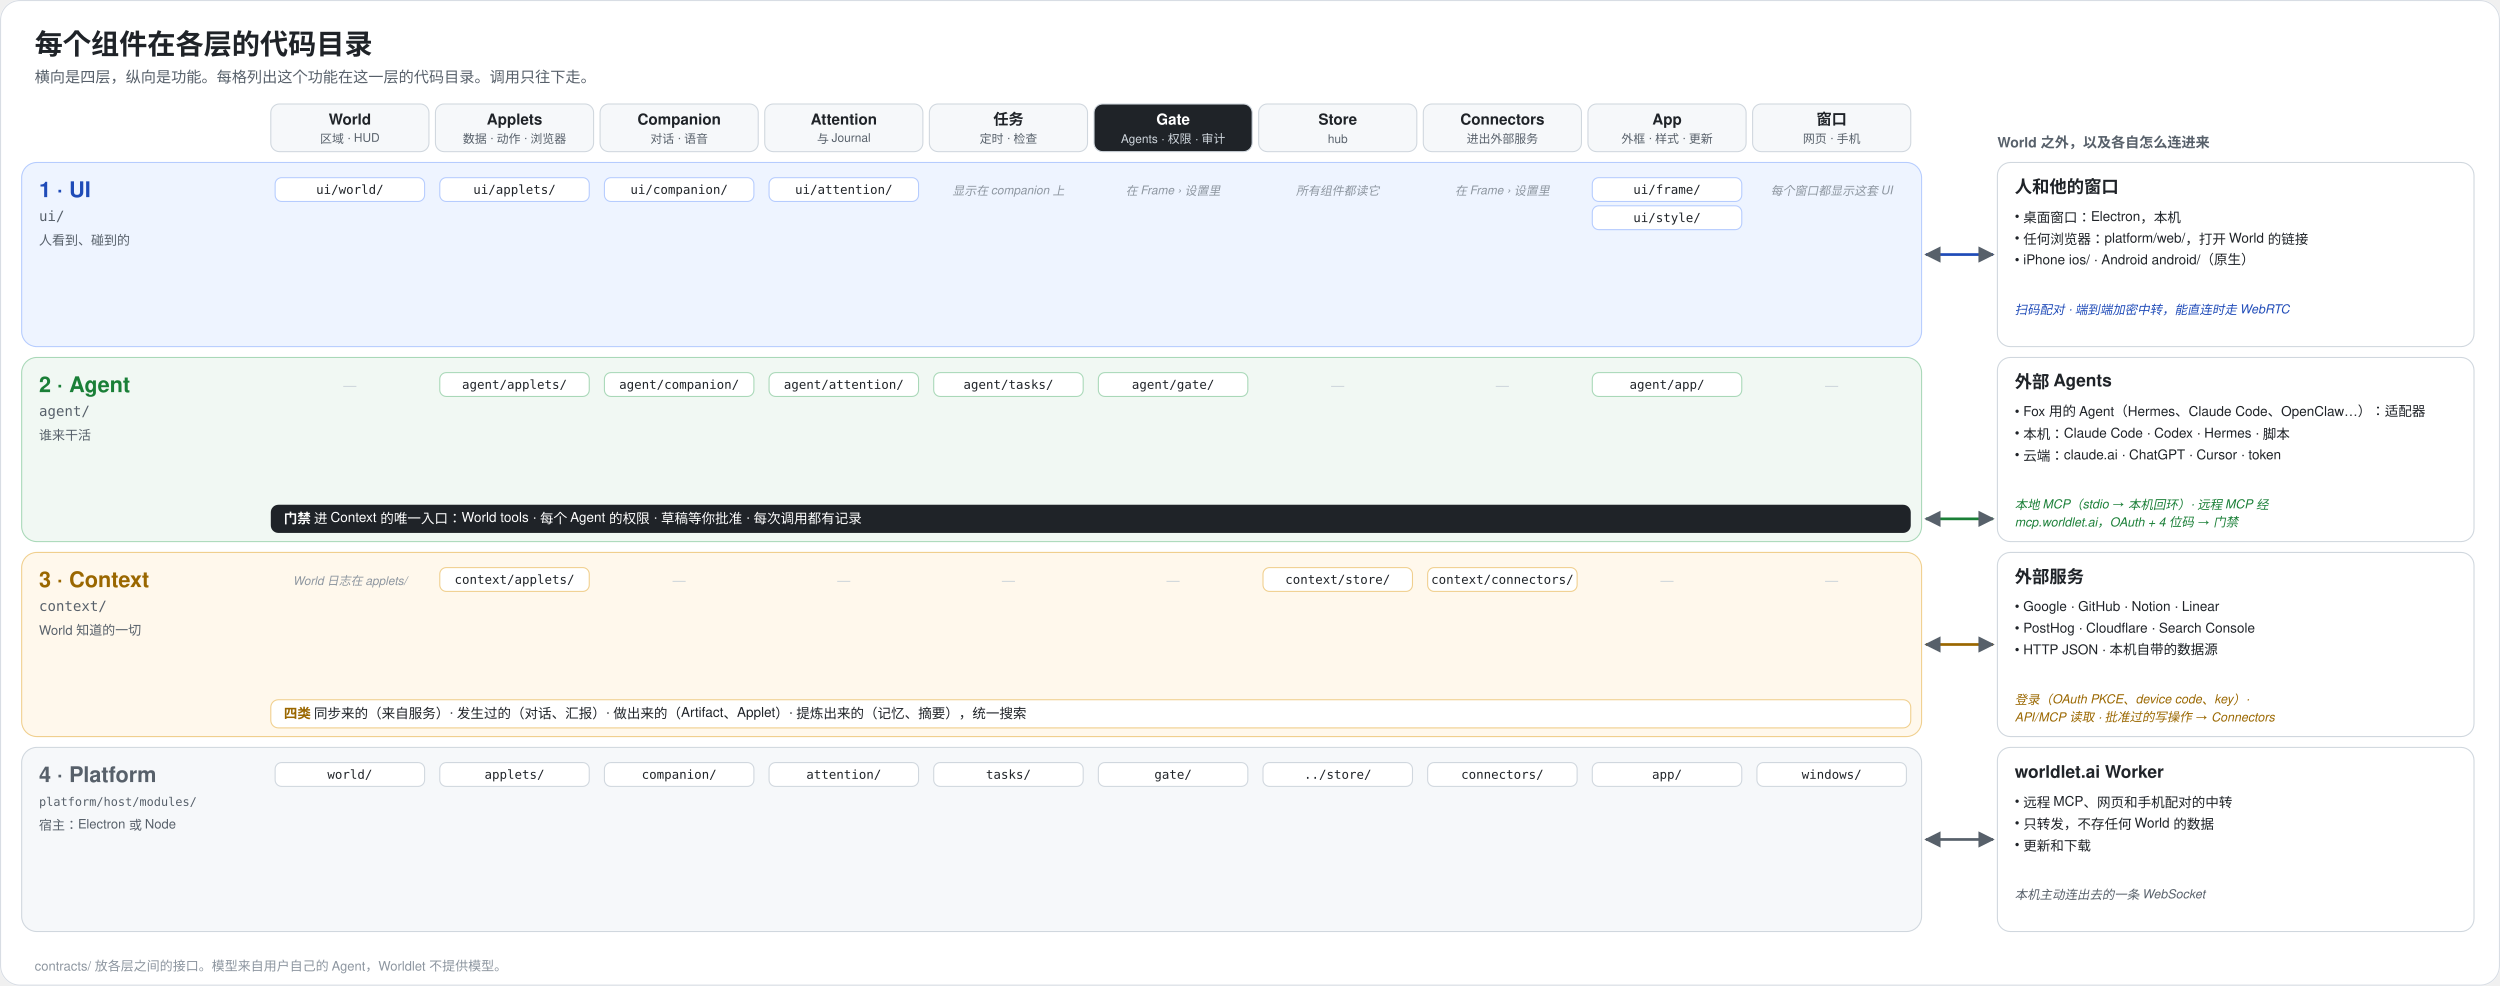
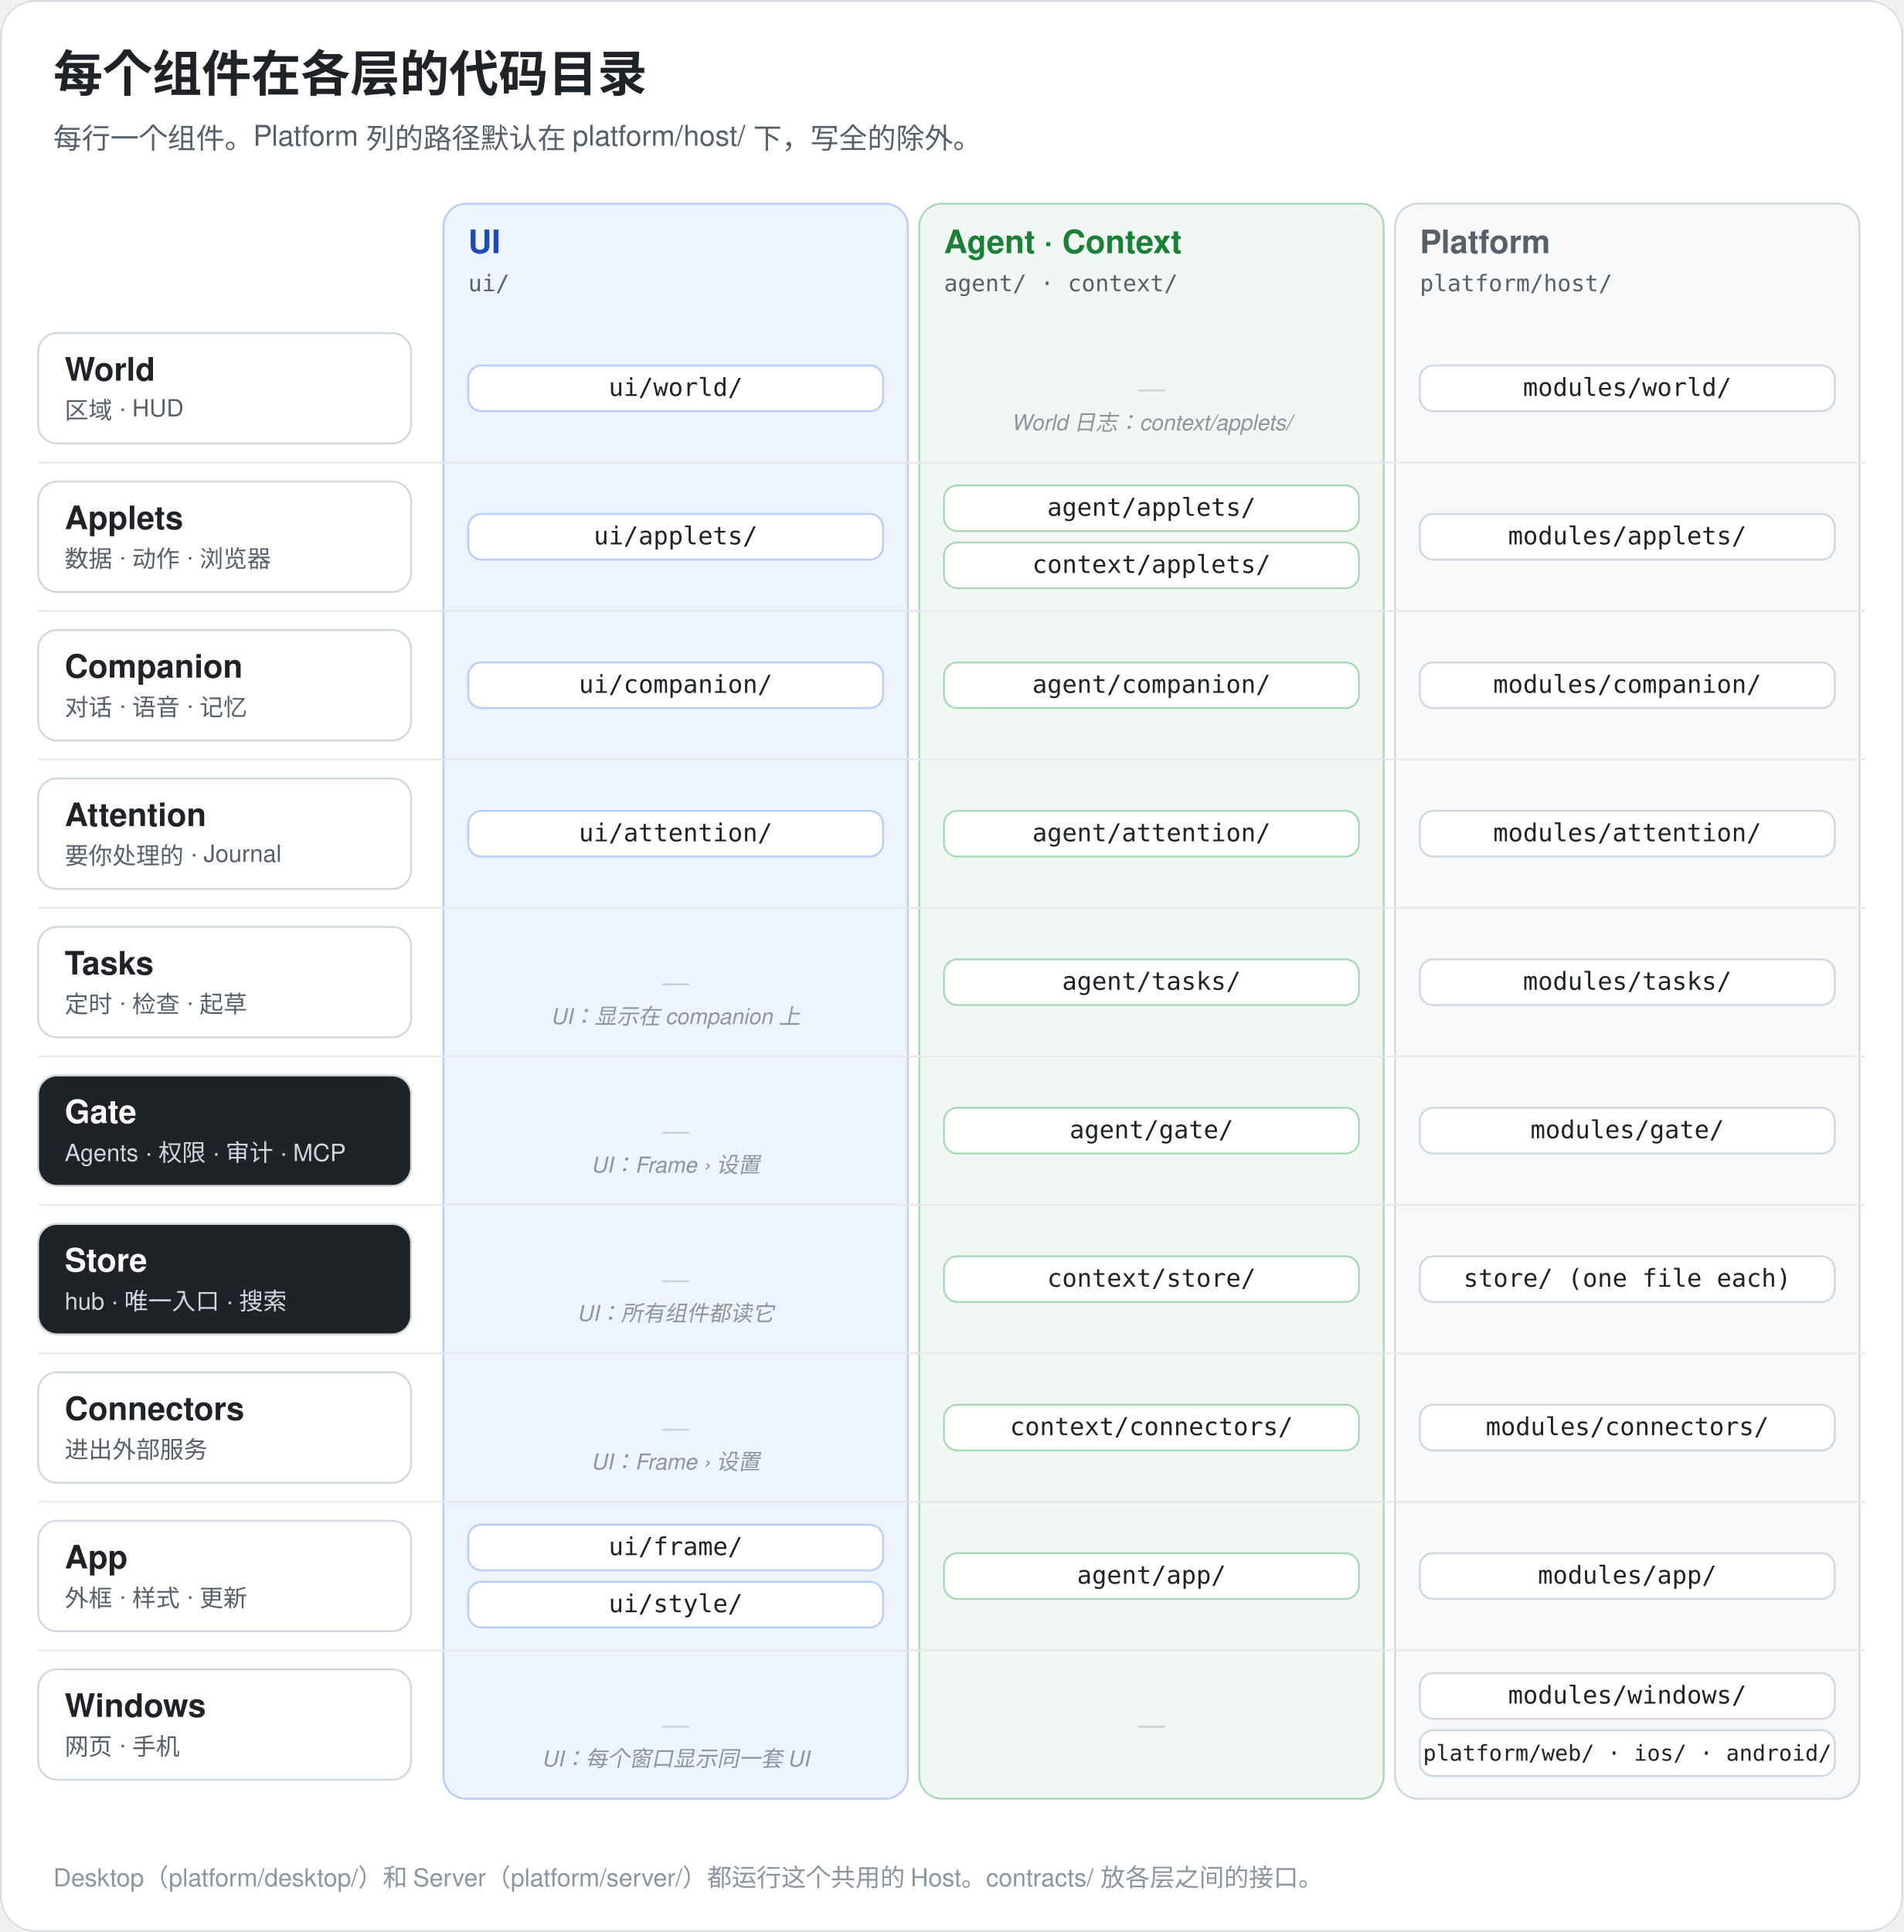
- <svg xmlns="http://www.w3.org/2000/svg" width="2308" height="910" viewBox="0 0 2308 910" font-family="-apple-system, 'Segoe UI', Helvetica, Arial, sans-serif">
-   <defs>
-     <marker id="ar" viewBox="0 0 10 10" refX="9" refY="5" markerWidth="6" markerHeight="6" orient="auto-start-reverse">
-       <path d="M0 0L10 5L0 10z" fill="#57606A" />
-     </marker>
-   </defs>
-   <rect width="2308" height="910" rx="18" fill="#FFFFFF" />
-   <rect x="0.5" y="0.5" width="2307" height="909" rx="18" fill="none" stroke="#D8DDE4" />
-   <text x="32" y="50" font-size="26" font-weight="700" fill="#1F2328">每个组件在各层的代码目录</text>
-   <text x="32" y="76" font-size="14" fill="#57606A">横向是四层，纵向是功能。每格列出这个功能在这一层的代码目录。调用只往下走。</text>
-   <rect x="250" y="96" width="146" height="44" rx="8" fill="#F6F8FA" stroke="#D0D7DE" />
-   <text x="323.0" y="115" font-size="14" font-weight="700" text-anchor="middle" fill="#1F2328">World</text>
-   <text x="323.0" y="132" font-size="11" text-anchor="middle" fill="#57606A">区域 · HUD</text>
-   <rect x="402" y="96" width="146" height="44" rx="8" fill="#F6F8FA" stroke="#D0D7DE" />
-   <text x="475.0" y="115" font-size="14" font-weight="700" text-anchor="middle" fill="#1F2328">Applets</text>
-   <text x="475.0" y="132" font-size="11" text-anchor="middle" fill="#57606A">数据 · 动作 · 浏览器</text>
-   <rect x="554" y="96" width="146" height="44" rx="8" fill="#F6F8FA" stroke="#D0D7DE" />
-   <text x="627.0" y="115" font-size="14" font-weight="700" text-anchor="middle" fill="#1F2328">Companion</text>
-   <text x="627.0" y="132" font-size="11" text-anchor="middle" fill="#57606A">对话 · 语音</text>
-   <rect x="706" y="96" width="146" height="44" rx="8" fill="#F6F8FA" stroke="#D0D7DE" />
-   <text x="779.0" y="115" font-size="14" font-weight="700" text-anchor="middle" fill="#1F2328">Attention</text>
-   <text x="779.0" y="132" font-size="11" text-anchor="middle" fill="#57606A">与 Journal</text>
-   <rect x="858" y="96" width="146" height="44" rx="8" fill="#F6F8FA" stroke="#D0D7DE" />
-   <text x="931.0" y="115" font-size="14" font-weight="700" text-anchor="middle" fill="#1F2328">任务</text>
-   <text x="931.0" y="132" font-size="11" text-anchor="middle" fill="#57606A">定时 · 检查</text>
-   <rect x="1010" y="96" width="146" height="44" rx="8" fill="#1F2328" stroke="#D0D7DE" />
-   <text x="1083.0" y="115" font-size="14" font-weight="700" text-anchor="middle" fill="#FFFFFF">Gate</text>
-   <text x="1083.0" y="132" font-size="11" text-anchor="middle" fill="#D0D7DE">Agents · 权限 · 审计</text>
-   <rect x="1162" y="96" width="146" height="44" rx="8" fill="#F6F8FA" stroke="#D0D7DE" />
-   <text x="1235.0" y="115" font-size="14" font-weight="700" text-anchor="middle" fill="#1F2328">Store</text>
-   <text x="1235.0" y="132" font-size="11" text-anchor="middle" fill="#57606A">hub</text>
-   <rect x="1314" y="96" width="146" height="44" rx="8" fill="#F6F8FA" stroke="#D0D7DE" />
-   <text x="1387.0" y="115" font-size="14" font-weight="700" text-anchor="middle" fill="#1F2328">Connectors</text>
-   <text x="1387.0" y="132" font-size="11" text-anchor="middle" fill="#57606A">进出外部服务</text>
-   <rect x="1466" y="96" width="146" height="44" rx="8" fill="#F6F8FA" stroke="#D0D7DE" />
-   <text x="1539.0" y="115" font-size="14" font-weight="700" text-anchor="middle" fill="#1F2328">App</text>
-   <text x="1539.0" y="132" font-size="11" text-anchor="middle" fill="#57606A">外框 · 样式 · 更新</text>
-   <rect x="1618" y="96" width="146" height="44" rx="8" fill="#F6F8FA" stroke="#D0D7DE" />
-   <text x="1691.0" y="115" font-size="14" font-weight="700" text-anchor="middle" fill="#1F2328">窗口</text>
-   <text x="1691.0" y="132" font-size="11" text-anchor="middle" fill="#57606A">网页 · 手机</text>
-   <rect x="20" y="150" width="1754" height="170" rx="14" fill="#EEF4FF" stroke="#B6CCFE" />
-   <text x="36" y="182" font-size="20" font-weight="800" fill="#1F4BB8">1 · UI</text>
-   <text x="36" y="204" font-size="13" font-family="ui-monospace, Menlo, monospace" fill="#57606A">ui/</text>
-   <text x="36" y="226" font-size="12" fill="#57606A">人看到、碰到的</text>
-   <rect x="254" y="164" width="138" height="22" rx="6" fill="#FFFFFF" stroke="#B6CCFE" />
-   <text x="323.0" y="179" font-size="11.5" font-family="ui-monospace, Menlo, monospace" text-anchor="middle" fill="#1F2328">ui/world/</text>
-   <rect x="406" y="164" width="138" height="22" rx="6" fill="#FFFFFF" stroke="#B6CCFE" />
-   <text x="475.0" y="179" font-size="11.5" font-family="ui-monospace, Menlo, monospace" text-anchor="middle" fill="#1F2328">ui/applets/</text>
-   <rect x="558" y="164" width="138" height="22" rx="6" fill="#FFFFFF" stroke="#B6CCFE" />
-   <text x="627.0" y="179" font-size="11.5" font-family="ui-monospace, Menlo, monospace" text-anchor="middle" fill="#1F2328">ui/companion/</text>
-   <rect x="710" y="164" width="138" height="22" rx="6" fill="#FFFFFF" stroke="#B6CCFE" />
-   <text x="779.0" y="179" font-size="11.5" font-family="ui-monospace, Menlo, monospace" text-anchor="middle" fill="#1F2328">ui/attention/</text>
-   <text x="931.0" y="180" font-size="11" text-anchor="middle" fill="#8C959F" font-style="italic">显示在 companion 上</text>
-   <text x="1083.0" y="180" font-size="11" text-anchor="middle" fill="#8C959F" font-style="italic">在 Frame › 设置里</text>
-   <text x="1235.0" y="180" font-size="11" text-anchor="middle" fill="#8C959F" font-style="italic">所有组件都读它</text>
-   <text x="1387.0" y="180" font-size="11" text-anchor="middle" fill="#8C959F" font-style="italic">在 Frame › 设置里</text>
-   <rect x="1470" y="164" width="138" height="22" rx="6" fill="#FFFFFF" stroke="#B6CCFE" />
-   <text x="1539.0" y="179" font-size="11.5" font-family="ui-monospace, Menlo, monospace" text-anchor="middle" fill="#1F2328">ui/frame/</text>
-   <rect x="1470" y="190" width="138" height="22" rx="6" fill="#FFFFFF" stroke="#B6CCFE" />
-   <text x="1539.0" y="205" font-size="11.5" font-family="ui-monospace, Menlo, monospace" text-anchor="middle" fill="#1F2328">ui/style/</text>
-   <text x="1691.0" y="180" font-size="11" text-anchor="middle" fill="#8C959F" font-style="italic">每个窗口都显示这套 UI</text>
-   <rect x="20" y="330" width="1754" height="170" rx="14" fill="#F1F8F3" stroke="#A9D8B8" />
-   <text x="36" y="362" font-size="20" font-weight="800" fill="#1A7F37">2 · Agent</text>
-   <text x="36" y="384" font-size="13" font-family="ui-monospace, Menlo, monospace" fill="#57606A">agent/</text>
-   <text x="36" y="406" font-size="12" fill="#57606A">谁来干活</text>
-   <text x="323.0" y="360" font-size="12" text-anchor="middle" fill="#C9D1D9">—</text>
-   <rect x="406" y="344" width="138" height="22" rx="6" fill="#FFFFFF" stroke="#A9D8B8" />
-   <text x="475.0" y="359" font-size="11.5" font-family="ui-monospace, Menlo, monospace" text-anchor="middle" fill="#1F2328">agent/applets/</text>
-   <rect x="558" y="344" width="138" height="22" rx="6" fill="#FFFFFF" stroke="#A9D8B8" />
-   <text x="627.0" y="359" font-size="11.5" font-family="ui-monospace, Menlo, monospace" text-anchor="middle" fill="#1F2328">agent/companion/</text>
-   <rect x="710" y="344" width="138" height="22" rx="6" fill="#FFFFFF" stroke="#A9D8B8" />
-   <text x="779.0" y="359" font-size="11.5" font-family="ui-monospace, Menlo, monospace" text-anchor="middle" fill="#1F2328">agent/attention/</text>
-   <rect x="862" y="344" width="138" height="22" rx="6" fill="#FFFFFF" stroke="#A9D8B8" />
-   <text x="931.0" y="359" font-size="11.5" font-family="ui-monospace, Menlo, monospace" text-anchor="middle" fill="#1F2328">agent/tasks/</text>
-   <rect x="1014" y="344" width="138" height="22" rx="6" fill="#FFFFFF" stroke="#A9D8B8" />
-   <text x="1083.0" y="359" font-size="11.5" font-family="ui-monospace, Menlo, monospace" text-anchor="middle" fill="#1F2328">agent/gate/</text>
-   <text x="1235.0" y="360" font-size="12" text-anchor="middle" fill="#C9D1D9">—</text>
-   <text x="1387.0" y="360" font-size="12" text-anchor="middle" fill="#C9D1D9">—</text>
-   <rect x="1470" y="344" width="138" height="22" rx="6" fill="#FFFFFF" stroke="#A9D8B8" />
-   <text x="1539.0" y="359" font-size="11.5" font-family="ui-monospace, Menlo, monospace" text-anchor="middle" fill="#1F2328">agent/app/</text>
-   <text x="1691.0" y="360" font-size="12" text-anchor="middle" fill="#C9D1D9">—</text>
-   <rect x="250" y="466" width="1514" height="26" rx="7" fill="#1F2328" />
-   <text x="262" y="483" font-size="12.5" fill="#FFFFFF">
-     <tspan font-weight="800">门禁</tspan>  进 Context 的唯一入口：World tools · 每个 Agent 的权限 · 草稿等你批准 · 每次调用都有记录</text>
-   <rect x="20" y="510" width="1754" height="170" rx="14" fill="#FFF8EC" stroke="#F0CF8E" />
-   <text x="36" y="542" font-size="20" font-weight="800" fill="#9A6700">3 · Context</text>
-   <text x="36" y="564" font-size="13" font-family="ui-monospace, Menlo, monospace" fill="#57606A">context/</text>
-   <text x="36" y="586" font-size="12" fill="#57606A">World 知道的一切</text>
-   <text x="323.0" y="540" font-size="11" text-anchor="middle" fill="#8C959F" font-style="italic">World 日志在 applets/</text>
-   <rect x="406" y="524" width="138" height="22" rx="6" fill="#FFFFFF" stroke="#F0CF8E" />
-   <text x="475.0" y="539" font-size="11.5" font-family="ui-monospace, Menlo, monospace" text-anchor="middle" fill="#1F2328">context/applets/</text>
-   <text x="627.0" y="540" font-size="12" text-anchor="middle" fill="#C9D1D9">—</text>
-   <text x="779.0" y="540" font-size="12" text-anchor="middle" fill="#C9D1D9">—</text>
-   <text x="931.0" y="540" font-size="12" text-anchor="middle" fill="#C9D1D9">—</text>
-   <text x="1083.0" y="540" font-size="12" text-anchor="middle" fill="#C9D1D9">—</text>
-   <rect x="1166" y="524" width="138" height="22" rx="6" fill="#FFFFFF" stroke="#F0CF8E" />
-   <text x="1235.0" y="539" font-size="11.5" font-family="ui-monospace, Menlo, monospace" text-anchor="middle" fill="#1F2328">context/store/</text>
-   <rect x="1318" y="524" width="138" height="22" rx="6" fill="#FFFFFF" stroke="#F0CF8E" />
-   <text x="1387.0" y="539" font-size="11.5" font-family="ui-monospace, Menlo, monospace" text-anchor="middle" fill="#1F2328">context/connectors/</text>
-   <text x="1539.0" y="540" font-size="12" text-anchor="middle" fill="#C9D1D9">—</text>
-   <text x="1691.0" y="540" font-size="12" text-anchor="middle" fill="#C9D1D9">—</text>
-   <rect x="250" y="646" width="1514" height="26" rx="7" fill="#FFFFFF" stroke="#F0CF8E" />
-   <text x="262" y="663" font-size="12.5" fill="#1F2328">
-     <tspan font-weight="800" fill="#9A6700">四类</tspan>  同步来的（来自服务）· 发生过的（对话、汇报）· 做出来的（Artifact、Applet）· 提炼出来的（记忆、摘要），统一搜索</text>
-   <rect x="20" y="690" width="1754" height="170" rx="14" fill="#F6F8FA" stroke="#D0D7DE" />
-   <text x="36" y="722" font-size="20" font-weight="800" fill="#57606A">4 · Platform</text>
-   <text x="36" y="744" font-size="11" font-family="ui-monospace, Menlo, monospace" fill="#57606A">platform/host/modules/</text>
-   <text x="36" y="766" font-size="12" fill="#57606A">宿主：Electron 或 Node</text>
-   <rect x="254" y="704" width="138" height="22" rx="6" fill="#FFFFFF" stroke="#D0D7DE" />
-   <text x="323.0" y="719" font-size="11.5" font-family="ui-monospace, Menlo, monospace" text-anchor="middle" fill="#1F2328">world/</text>
-   <rect x="406" y="704" width="138" height="22" rx="6" fill="#FFFFFF" stroke="#D0D7DE" />
-   <text x="475.0" y="719" font-size="11.5" font-family="ui-monospace, Menlo, monospace" text-anchor="middle" fill="#1F2328">applets/</text>
-   <rect x="558" y="704" width="138" height="22" rx="6" fill="#FFFFFF" stroke="#D0D7DE" />
-   <text x="627.0" y="719" font-size="11.5" font-family="ui-monospace, Menlo, monospace" text-anchor="middle" fill="#1F2328">companion/</text>
-   <rect x="710" y="704" width="138" height="22" rx="6" fill="#FFFFFF" stroke="#D0D7DE" />
-   <text x="779.0" y="719" font-size="11.5" font-family="ui-monospace, Menlo, monospace" text-anchor="middle" fill="#1F2328">attention/</text>
-   <rect x="862" y="704" width="138" height="22" rx="6" fill="#FFFFFF" stroke="#D0D7DE" />
-   <text x="931.0" y="719" font-size="11.5" font-family="ui-monospace, Menlo, monospace" text-anchor="middle" fill="#1F2328">tasks/</text>
-   <rect x="1014" y="704" width="138" height="22" rx="6" fill="#FFFFFF" stroke="#D0D7DE" />
-   <text x="1083.0" y="719" font-size="11.5" font-family="ui-monospace, Menlo, monospace" text-anchor="middle" fill="#1F2328">gate/</text>
-   <rect x="1166" y="704" width="138" height="22" rx="6" fill="#FFFFFF" stroke="#D0D7DE" />
-   <text x="1235.0" y="719" font-size="11.5" font-family="ui-monospace, Menlo, monospace" text-anchor="middle" fill="#1F2328">../store/</text>
-   <rect x="1318" y="704" width="138" height="22" rx="6" fill="#FFFFFF" stroke="#D0D7DE" />
-   <text x="1387.0" y="719" font-size="11.5" font-family="ui-monospace, Menlo, monospace" text-anchor="middle" fill="#1F2328">connectors/</text>
-   <rect x="1470" y="704" width="138" height="22" rx="6" fill="#FFFFFF" stroke="#D0D7DE" />
-   <text x="1539.0" y="719" font-size="11.5" font-family="ui-monospace, Menlo, monospace" text-anchor="middle" fill="#1F2328">app/</text>
-   <rect x="1622" y="704" width="138" height="22" rx="6" fill="#FFFFFF" stroke="#D0D7DE" />
-   <text x="1691.0" y="719" font-size="11.5" font-family="ui-monospace, Menlo, monospace" text-anchor="middle" fill="#1F2328">windows/</text>
-   <text x="1844" y="136" font-size="13" font-weight="700" fill="#57606A">World 之外，以及各自怎么连进来</text>
-   <rect x="1844" y="150" width="440" height="170" rx="12" fill="#FFFFFF" stroke="#D0D7DE" />
-   <text x="1860" y="178" font-size="16" font-weight="700" fill="#1F2328">人和他的窗口</text>
-   <text x="1860" y="204" font-size="12.5" fill="#1F2328">• 桌面窗口：Electron，本机</text>
-   <text x="1860" y="224" font-size="12.5" fill="#1F2328">• 任何浏览器：platform/web/，打开 World 的链接</text>
-   <text x="1860" y="244" font-size="12.5" fill="#1F2328">• iPhone ios/ · Android android/（原生）</text>
-   <text x="1860" y="290" font-size="11.5" fill="#1F4BB8" font-style="italic">扫码配对 · 端到端加密中转，能直连时走 WebRTC</text>
-   <line x1="1840" y1="235.0" x2="1778" y2="235.0" stroke="#1F4BB8" stroke-width="2.5" marker-start="url(#ar)" marker-end="url(#ar)" />
-   <rect x="1844" y="330" width="440" height="170" rx="12" fill="#FFFFFF" stroke="#D0D7DE" />
-   <text x="1860" y="358" font-size="16" font-weight="700" fill="#1F2328">外部 Agents</text>
-   <text x="1860" y="384" font-size="12.5" fill="#1F2328">• Fox 用的 Agent（Hermes、Claude Code、OpenClaw…）：适配器</text>
-   <text x="1860" y="404" font-size="12.5" fill="#1F2328">• 本机：Claude Code · Codex · Hermes · 脚本</text>
-   <text x="1860" y="424" font-size="12.5" fill="#1F2328">• 云端：claude.ai · ChatGPT · Cursor · token</text>
-   <text x="1860" y="470" font-size="11.5" fill="#1A7F37" font-style="italic">本地 MCP（stdio → 本机回环）· 远程 MCP 经</text>
-   <text x="1860" y="486" font-size="11.5" fill="#1A7F37" font-style="italic">mcp.worldlet.ai，OAuth + 4 位码 → 门禁</text>
-   <line x1="1840" y1="479" x2="1778" y2="479" stroke="#1A7F37" stroke-width="2.5" marker-start="url(#ar)" marker-end="url(#ar)" />
-   <rect x="1844" y="510" width="440" height="170" rx="12" fill="#FFFFFF" stroke="#D0D7DE" />
-   <text x="1860" y="538" font-size="16" font-weight="700" fill="#1F2328">外部服务</text>
-   <text x="1860" y="564" font-size="12.5" fill="#1F2328">• Google · GitHub · Notion · Linear</text>
-   <text x="1860" y="584" font-size="12.5" fill="#1F2328">• PostHog · Cloudflare · Search Console</text>
-   <text x="1860" y="604" font-size="12.5" fill="#1F2328">• HTTP JSON · 本机自带的数据源</text>
-   <text x="1860" y="650" font-size="11.5" fill="#9A6700" font-style="italic">登录（OAuth PKCE、device code、key）·</text>
-   <text x="1860" y="666" font-size="11.5" fill="#9A6700" font-style="italic">API/MCP 读取 · 批准过的写操作 → Connectors</text>
-   <line x1="1840" y1="595.0" x2="1778" y2="595.0" stroke="#9A6700" stroke-width="2.5" marker-start="url(#ar)" marker-end="url(#ar)" />
-   <rect x="1844" y="690" width="440" height="170" rx="12" fill="#FFFFFF" stroke="#D0D7DE" />
-   <text x="1860" y="718" font-size="16" font-weight="700" fill="#1F2328">worldlet.ai Worker</text>
-   <text x="1860" y="744" font-size="12.5" fill="#1F2328">• 远程 MCP、网页和手机配对的中转</text>
-   <text x="1860" y="764" font-size="12.5" fill="#1F2328">• 只转发，不存任何 World 的数据</text>
-   <text x="1860" y="784" font-size="12.5" fill="#1F2328">• 更新和下载</text>
-   <text x="1860" y="830" font-size="11.5" fill="#57606A" font-style="italic">本机主动连出去的一条 WebSocket</text>
-   <line x1="1840" y1="775.0" x2="1778" y2="775.0" stroke="#57606A" stroke-width="2.5" marker-start="url(#ar)" marker-end="url(#ar)" />
-   <text x="32" y="896" font-size="12" fill="#8C959F">contracts/ 放各层之间的接口。模型来自用户自己的 Agent，Worldlet 不提供模型。</text>
+ <svg xmlns="http://www.w3.org/2000/svg" width="1000" height="1015" viewBox="0 0 1000 1015" font-family="-apple-system, 'Segoe UI', Helvetica, Arial, sans-serif">
+   <rect width="1000" height="1015" rx="18" fill="#FFFFFF" />
+   <rect x="0.5" y="0.5" width="999" height="1014" rx="18" fill="none" stroke="#D8DDE4" />
+   <text x="28" y="48" font-size="26" font-weight="700" fill="#1F2328">每个组件在各层的代码目录</text>
+   <text x="28" y="78" font-size="15" fill="#57606A">每行一个组件。Platform 列的路径默认在 platform/host/ 下，写全的除外。</text>
+   <rect x="233" y="107" width="244" height="838" rx="12" fill="#EEF4FF" stroke="#B6CCFE" />
+   <text x="246" y="133" font-size="17" font-weight="800" fill="#1F4BB8">UI</text>
+   <text x="246" y="153" font-size="12" font-family="ui-monospace, Menlo, monospace" fill="#57606A">ui/</text>
+   <rect x="483" y="107" width="244" height="838" rx="12" fill="#F1F8F3" stroke="#A9D8B8" />
+   <text x="496" y="133" font-size="17" font-weight="800" fill="#1A7F37">Agent · Context</text>
+   <text x="496" y="153" font-size="12" font-family="ui-monospace, Menlo, monospace" fill="#57606A">agent/ · context/</text>
+   <rect x="733" y="107" width="244" height="838" rx="12" fill="#F6F8FA" stroke="#D0D7DE" />
+   <text x="746" y="133" font-size="17" font-weight="800" fill="#57606A">Platform</text>
+   <text x="746" y="153" font-size="12" font-family="ui-monospace, Menlo, monospace" fill="#57606A">platform/host/</text>
+   <rect x="20" y="175" width="196" height="58" rx="10" fill="#FFFFFF" stroke="#D0D7DE" />
+   <text x="34" y="200" font-size="17" font-weight="700" fill="#1F2328">World</text>
+   <text x="34" y="220" font-size="12.5" fill="#57606A">区域 · HUD</text>
+   <rect x="246" y="192" width="218" height="24" rx="7" fill="#FFFFFF" stroke="#B6CCFE" />
+   <text x="355" y="208" font-size="13" font-family="ui-monospace, Menlo, monospace" text-anchor="middle" fill="#1F2328">ui/world/</text>
+   <text x="605" y="209.0" font-size="14" text-anchor="middle" fill="#C9D1D9">—</text>
+   <rect x="746" y="192" width="218" height="24" rx="7" fill="#FFFFFF" stroke="#D0D7DE" />
+   <text x="855" y="208" font-size="13" font-family="ui-monospace, Menlo, monospace" text-anchor="middle" fill="#1F2328">modules/world/</text>
+   <text x="605" y="226.0" font-size="11.5" font-style="italic" text-anchor="middle" fill="#8C959F">World 日志：context/applets/</text>
+   <line x1="20" y1="243" x2="980" y2="243" stroke="#E6E8EB" />
+   <rect x="20" y="253" width="196" height="58" rx="10" fill="#FFFFFF" stroke="#D0D7DE" />
+   <text x="34" y="278" font-size="17" font-weight="700" fill="#1F2328">Applets</text>
+   <text x="34" y="298" font-size="12.5" fill="#57606A">数据 · 动作 · 浏览器</text>
+   <rect x="246" y="270" width="218" height="24" rx="7" fill="#FFFFFF" stroke="#B6CCFE" />
+   <text x="355" y="286" font-size="13" font-family="ui-monospace, Menlo, monospace" text-anchor="middle" fill="#1F2328">ui/applets/</text>
+   <rect x="496" y="255" width="218" height="24" rx="7" fill="#FFFFFF" stroke="#A9D8B8" />
+   <text x="605" y="271" font-size="13" font-family="ui-monospace, Menlo, monospace" text-anchor="middle" fill="#1F2328">agent/applets/</text>
+   <rect x="496" y="285" width="218" height="24" rx="7" fill="#FFFFFF" stroke="#A9D8B8" />
+   <text x="605" y="301" font-size="13" font-family="ui-monospace, Menlo, monospace" text-anchor="middle" fill="#1F2328">context/applets/</text>
+   <rect x="746" y="270" width="218" height="24" rx="7" fill="#FFFFFF" stroke="#D0D7DE" />
+   <text x="855" y="286" font-size="13" font-family="ui-monospace, Menlo, monospace" text-anchor="middle" fill="#1F2328">modules/applets/</text>
+   <line x1="20" y1="321" x2="980" y2="321" stroke="#E6E8EB" />
+   <rect x="20" y="331" width="196" height="58" rx="10" fill="#FFFFFF" stroke="#D0D7DE" />
+   <text x="34" y="356" font-size="17" font-weight="700" fill="#1F2328">Companion</text>
+   <text x="34" y="376" font-size="12.5" fill="#57606A">对话 · 语音 · 记忆</text>
+   <rect x="246" y="348" width="218" height="24" rx="7" fill="#FFFFFF" stroke="#B6CCFE" />
+   <text x="355" y="364" font-size="13" font-family="ui-monospace, Menlo, monospace" text-anchor="middle" fill="#1F2328">ui/companion/</text>
+   <rect x="496" y="348" width="218" height="24" rx="7" fill="#FFFFFF" stroke="#A9D8B8" />
+   <text x="605" y="364" font-size="13" font-family="ui-monospace, Menlo, monospace" text-anchor="middle" fill="#1F2328">agent/companion/</text>
+   <rect x="746" y="348" width="218" height="24" rx="7" fill="#FFFFFF" stroke="#D0D7DE" />
+   <text x="855" y="364" font-size="13" font-family="ui-monospace, Menlo, monospace" text-anchor="middle" fill="#1F2328">modules/companion/</text>
+   <line x1="20" y1="399" x2="980" y2="399" stroke="#E6E8EB" />
+   <rect x="20" y="409" width="196" height="58" rx="10" fill="#FFFFFF" stroke="#D0D7DE" />
+   <text x="34" y="434" font-size="17" font-weight="700" fill="#1F2328">Attention</text>
+   <text x="34" y="454" font-size="12.5" fill="#57606A">要你处理的 · Journal</text>
+   <rect x="246" y="426" width="218" height="24" rx="7" fill="#FFFFFF" stroke="#B6CCFE" />
+   <text x="355" y="442" font-size="13" font-family="ui-monospace, Menlo, monospace" text-anchor="middle" fill="#1F2328">ui/attention/</text>
+   <rect x="496" y="426" width="218" height="24" rx="7" fill="#FFFFFF" stroke="#A9D8B8" />
+   <text x="605" y="442" font-size="13" font-family="ui-monospace, Menlo, monospace" text-anchor="middle" fill="#1F2328">agent/attention/</text>
+   <rect x="746" y="426" width="218" height="24" rx="7" fill="#FFFFFF" stroke="#D0D7DE" />
+   <text x="855" y="442" font-size="13" font-family="ui-monospace, Menlo, monospace" text-anchor="middle" fill="#1F2328">modules/attention/</text>
+   <line x1="20" y1="477" x2="980" y2="477" stroke="#E6E8EB" />
+   <rect x="20" y="487" width="196" height="58" rx="10" fill="#FFFFFF" stroke="#D0D7DE" />
+   <text x="34" y="512" font-size="17" font-weight="700" fill="#1F2328">Tasks</text>
+   <text x="34" y="532" font-size="12.5" fill="#57606A">定时 · 检查 · 起草</text>
+   <text x="355" y="521.0" font-size="14" text-anchor="middle" fill="#C9D1D9">—</text>
+   <rect x="496" y="504" width="218" height="24" rx="7" fill="#FFFFFF" stroke="#A9D8B8" />
+   <text x="605" y="520" font-size="13" font-family="ui-monospace, Menlo, monospace" text-anchor="middle" fill="#1F2328">agent/tasks/</text>
+   <rect x="746" y="504" width="218" height="24" rx="7" fill="#FFFFFF" stroke="#D0D7DE" />
+   <text x="855" y="520" font-size="13" font-family="ui-monospace, Menlo, monospace" text-anchor="middle" fill="#1F2328">modules/tasks/</text>
+   <text x="355" y="538.0" font-size="11.5" font-style="italic" text-anchor="middle" fill="#8C959F">UI：显示在 companion 上</text>
+   <line x1="20" y1="555" x2="980" y2="555" stroke="#E6E8EB" />
+   <rect x="20" y="565" width="196" height="58" rx="10" fill="#1F2328" stroke="#D0D7DE" />
+   <text x="34" y="590" font-size="17" font-weight="700" fill="#FFFFFF">Gate</text>
+   <text x="34" y="610" font-size="12.5" fill="#D0D7DE">Agents · 权限 · 审计 · MCP</text>
+   <text x="355" y="599.0" font-size="14" text-anchor="middle" fill="#C9D1D9">—</text>
+   <rect x="496" y="582" width="218" height="24" rx="7" fill="#FFFFFF" stroke="#A9D8B8" />
+   <text x="605" y="598" font-size="13" font-family="ui-monospace, Menlo, monospace" text-anchor="middle" fill="#1F2328">agent/gate/</text>
+   <rect x="746" y="582" width="218" height="24" rx="7" fill="#FFFFFF" stroke="#D0D7DE" />
+   <text x="855" y="598" font-size="13" font-family="ui-monospace, Menlo, monospace" text-anchor="middle" fill="#1F2328">modules/gate/</text>
+   <text x="355" y="616.0" font-size="11.5" font-style="italic" text-anchor="middle" fill="#8C959F">UI：Frame › 设置</text>
+   <line x1="20" y1="633" x2="980" y2="633" stroke="#E6E8EB" />
+   <rect x="20" y="643" width="196" height="58" rx="10" fill="#1F2328" stroke="#D0D7DE" />
+   <text x="34" y="668" font-size="17" font-weight="700" fill="#FFFFFF">Store</text>
+   <text x="34" y="688" font-size="12.5" fill="#D0D7DE">hub · 唯一入口 · 搜索</text>
+   <text x="355" y="677.0" font-size="14" text-anchor="middle" fill="#C9D1D9">—</text>
+   <rect x="496" y="660" width="218" height="24" rx="7" fill="#FFFFFF" stroke="#A9D8B8" />
+   <text x="605" y="676" font-size="13" font-family="ui-monospace, Menlo, monospace" text-anchor="middle" fill="#1F2328">context/store/</text>
+   <rect x="746" y="660" width="218" height="24" rx="7" fill="#FFFFFF" stroke="#D0D7DE" />
+   <text x="855" y="676" font-size="13" font-family="ui-monospace, Menlo, monospace" text-anchor="middle" fill="#1F2328">store/ (one file each)</text>
+   <text x="355" y="694.0" font-size="11.5" font-style="italic" text-anchor="middle" fill="#8C959F">UI：所有组件都读它</text>
+   <line x1="20" y1="711" x2="980" y2="711" stroke="#E6E8EB" />
+   <rect x="20" y="721" width="196" height="58" rx="10" fill="#FFFFFF" stroke="#D0D7DE" />
+   <text x="34" y="746" font-size="17" font-weight="700" fill="#1F2328">Connectors</text>
+   <text x="34" y="766" font-size="12.5" fill="#57606A">进出外部服务</text>
+   <text x="355" y="755.0" font-size="14" text-anchor="middle" fill="#C9D1D9">—</text>
+   <rect x="496" y="738" width="218" height="24" rx="7" fill="#FFFFFF" stroke="#A9D8B8" />
+   <text x="605" y="754" font-size="13" font-family="ui-monospace, Menlo, monospace" text-anchor="middle" fill="#1F2328">context/connectors/</text>
+   <rect x="746" y="738" width="218" height="24" rx="7" fill="#FFFFFF" stroke="#D0D7DE" />
+   <text x="855" y="754" font-size="13" font-family="ui-monospace, Menlo, monospace" text-anchor="middle" fill="#1F2328">modules/connectors/</text>
+   <text x="355" y="772.0" font-size="11.5" font-style="italic" text-anchor="middle" fill="#8C959F">UI：Frame › 设置</text>
+   <line x1="20" y1="789" x2="980" y2="789" stroke="#E6E8EB" />
+   <rect x="20" y="799" width="196" height="58" rx="10" fill="#FFFFFF" stroke="#D0D7DE" />
+   <text x="34" y="824" font-size="17" font-weight="700" fill="#1F2328">App</text>
+   <text x="34" y="844" font-size="12.5" fill="#57606A">外框 · 样式 · 更新</text>
+   <rect x="246" y="801" width="218" height="24" rx="7" fill="#FFFFFF" stroke="#B6CCFE" />
+   <text x="355" y="817" font-size="13" font-family="ui-monospace, Menlo, monospace" text-anchor="middle" fill="#1F2328">ui/frame/</text>
+   <rect x="246" y="831" width="218" height="24" rx="7" fill="#FFFFFF" stroke="#B6CCFE" />
+   <text x="355" y="847" font-size="13" font-family="ui-monospace, Menlo, monospace" text-anchor="middle" fill="#1F2328">ui/style/</text>
+   <rect x="496" y="816" width="218" height="24" rx="7" fill="#FFFFFF" stroke="#A9D8B8" />
+   <text x="605" y="832" font-size="13" font-family="ui-monospace, Menlo, monospace" text-anchor="middle" fill="#1F2328">agent/app/</text>
+   <rect x="746" y="816" width="218" height="24" rx="7" fill="#FFFFFF" stroke="#D0D7DE" />
+   <text x="855" y="832" font-size="13" font-family="ui-monospace, Menlo, monospace" text-anchor="middle" fill="#1F2328">modules/app/</text>
+   <line x1="20" y1="867" x2="980" y2="867" stroke="#E6E8EB" />
+   <rect x="20" y="877" width="196" height="58" rx="10" fill="#FFFFFF" stroke="#D0D7DE" />
+   <text x="34" y="902" font-size="17" font-weight="700" fill="#1F2328">Windows</text>
+   <text x="34" y="922" font-size="12.5" fill="#57606A">网页 · 手机</text>
+   <text x="355" y="911.0" font-size="14" text-anchor="middle" fill="#C9D1D9">—</text>
+   <text x="605" y="911.0" font-size="14" text-anchor="middle" fill="#C9D1D9">—</text>
+   <rect x="746" y="879" width="218" height="24" rx="7" fill="#FFFFFF" stroke="#D0D7DE" />
+   <text x="855" y="895" font-size="13" font-family="ui-monospace, Menlo, monospace" text-anchor="middle" fill="#1F2328">modules/windows/</text>
+   <rect x="746" y="909" width="218" height="24" rx="7" fill="#FFFFFF" stroke="#D0D7DE" />
+   <text x="855" y="925" font-size="11.5" font-family="ui-monospace, Menlo, monospace" text-anchor="middle" fill="#1F2328">platform/web/ · ios/ · android/</text>
+   <text x="355" y="928.0" font-size="11.5" font-style="italic" text-anchor="middle" fill="#8C959F">UI：每个窗口显示同一套 UI</text>
+   <text x="28" y="991" font-size="13" fill="#8C959F">Desktop（platform/desktop/）和 Server（platform/server/）都运行这个共用的 Host。contracts/ 放各层之间的接口。</text>
</svg>
